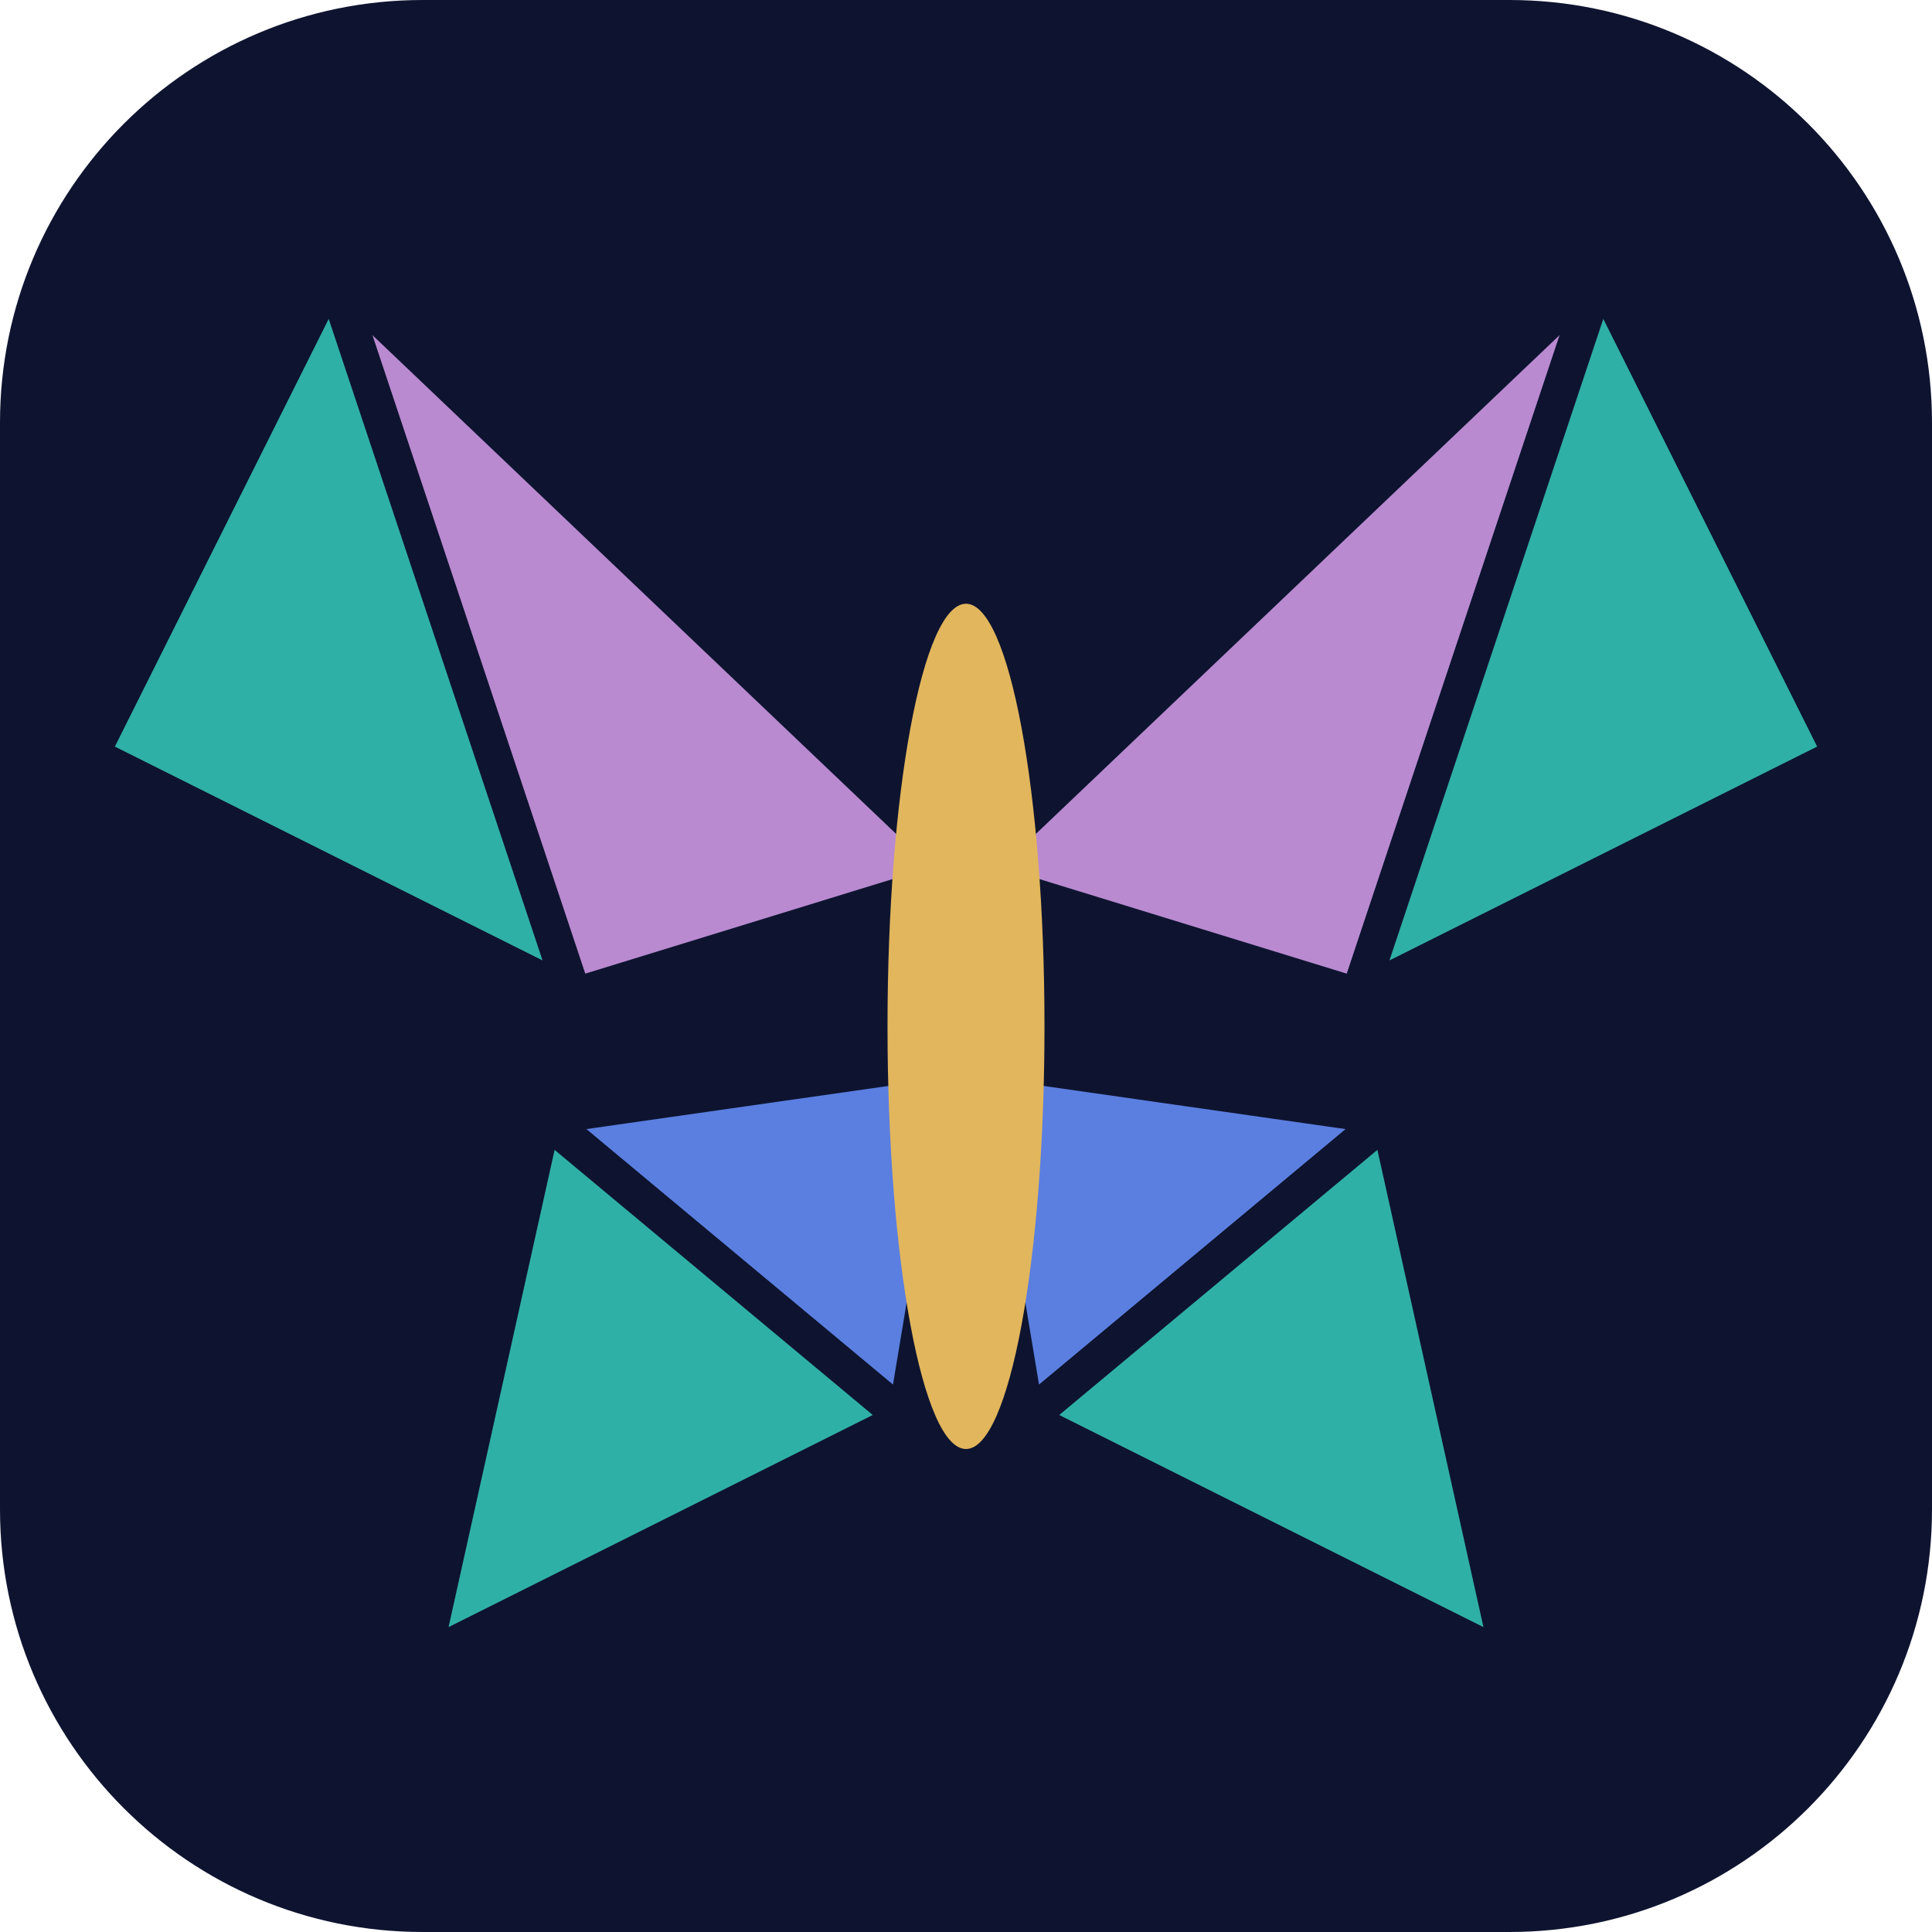
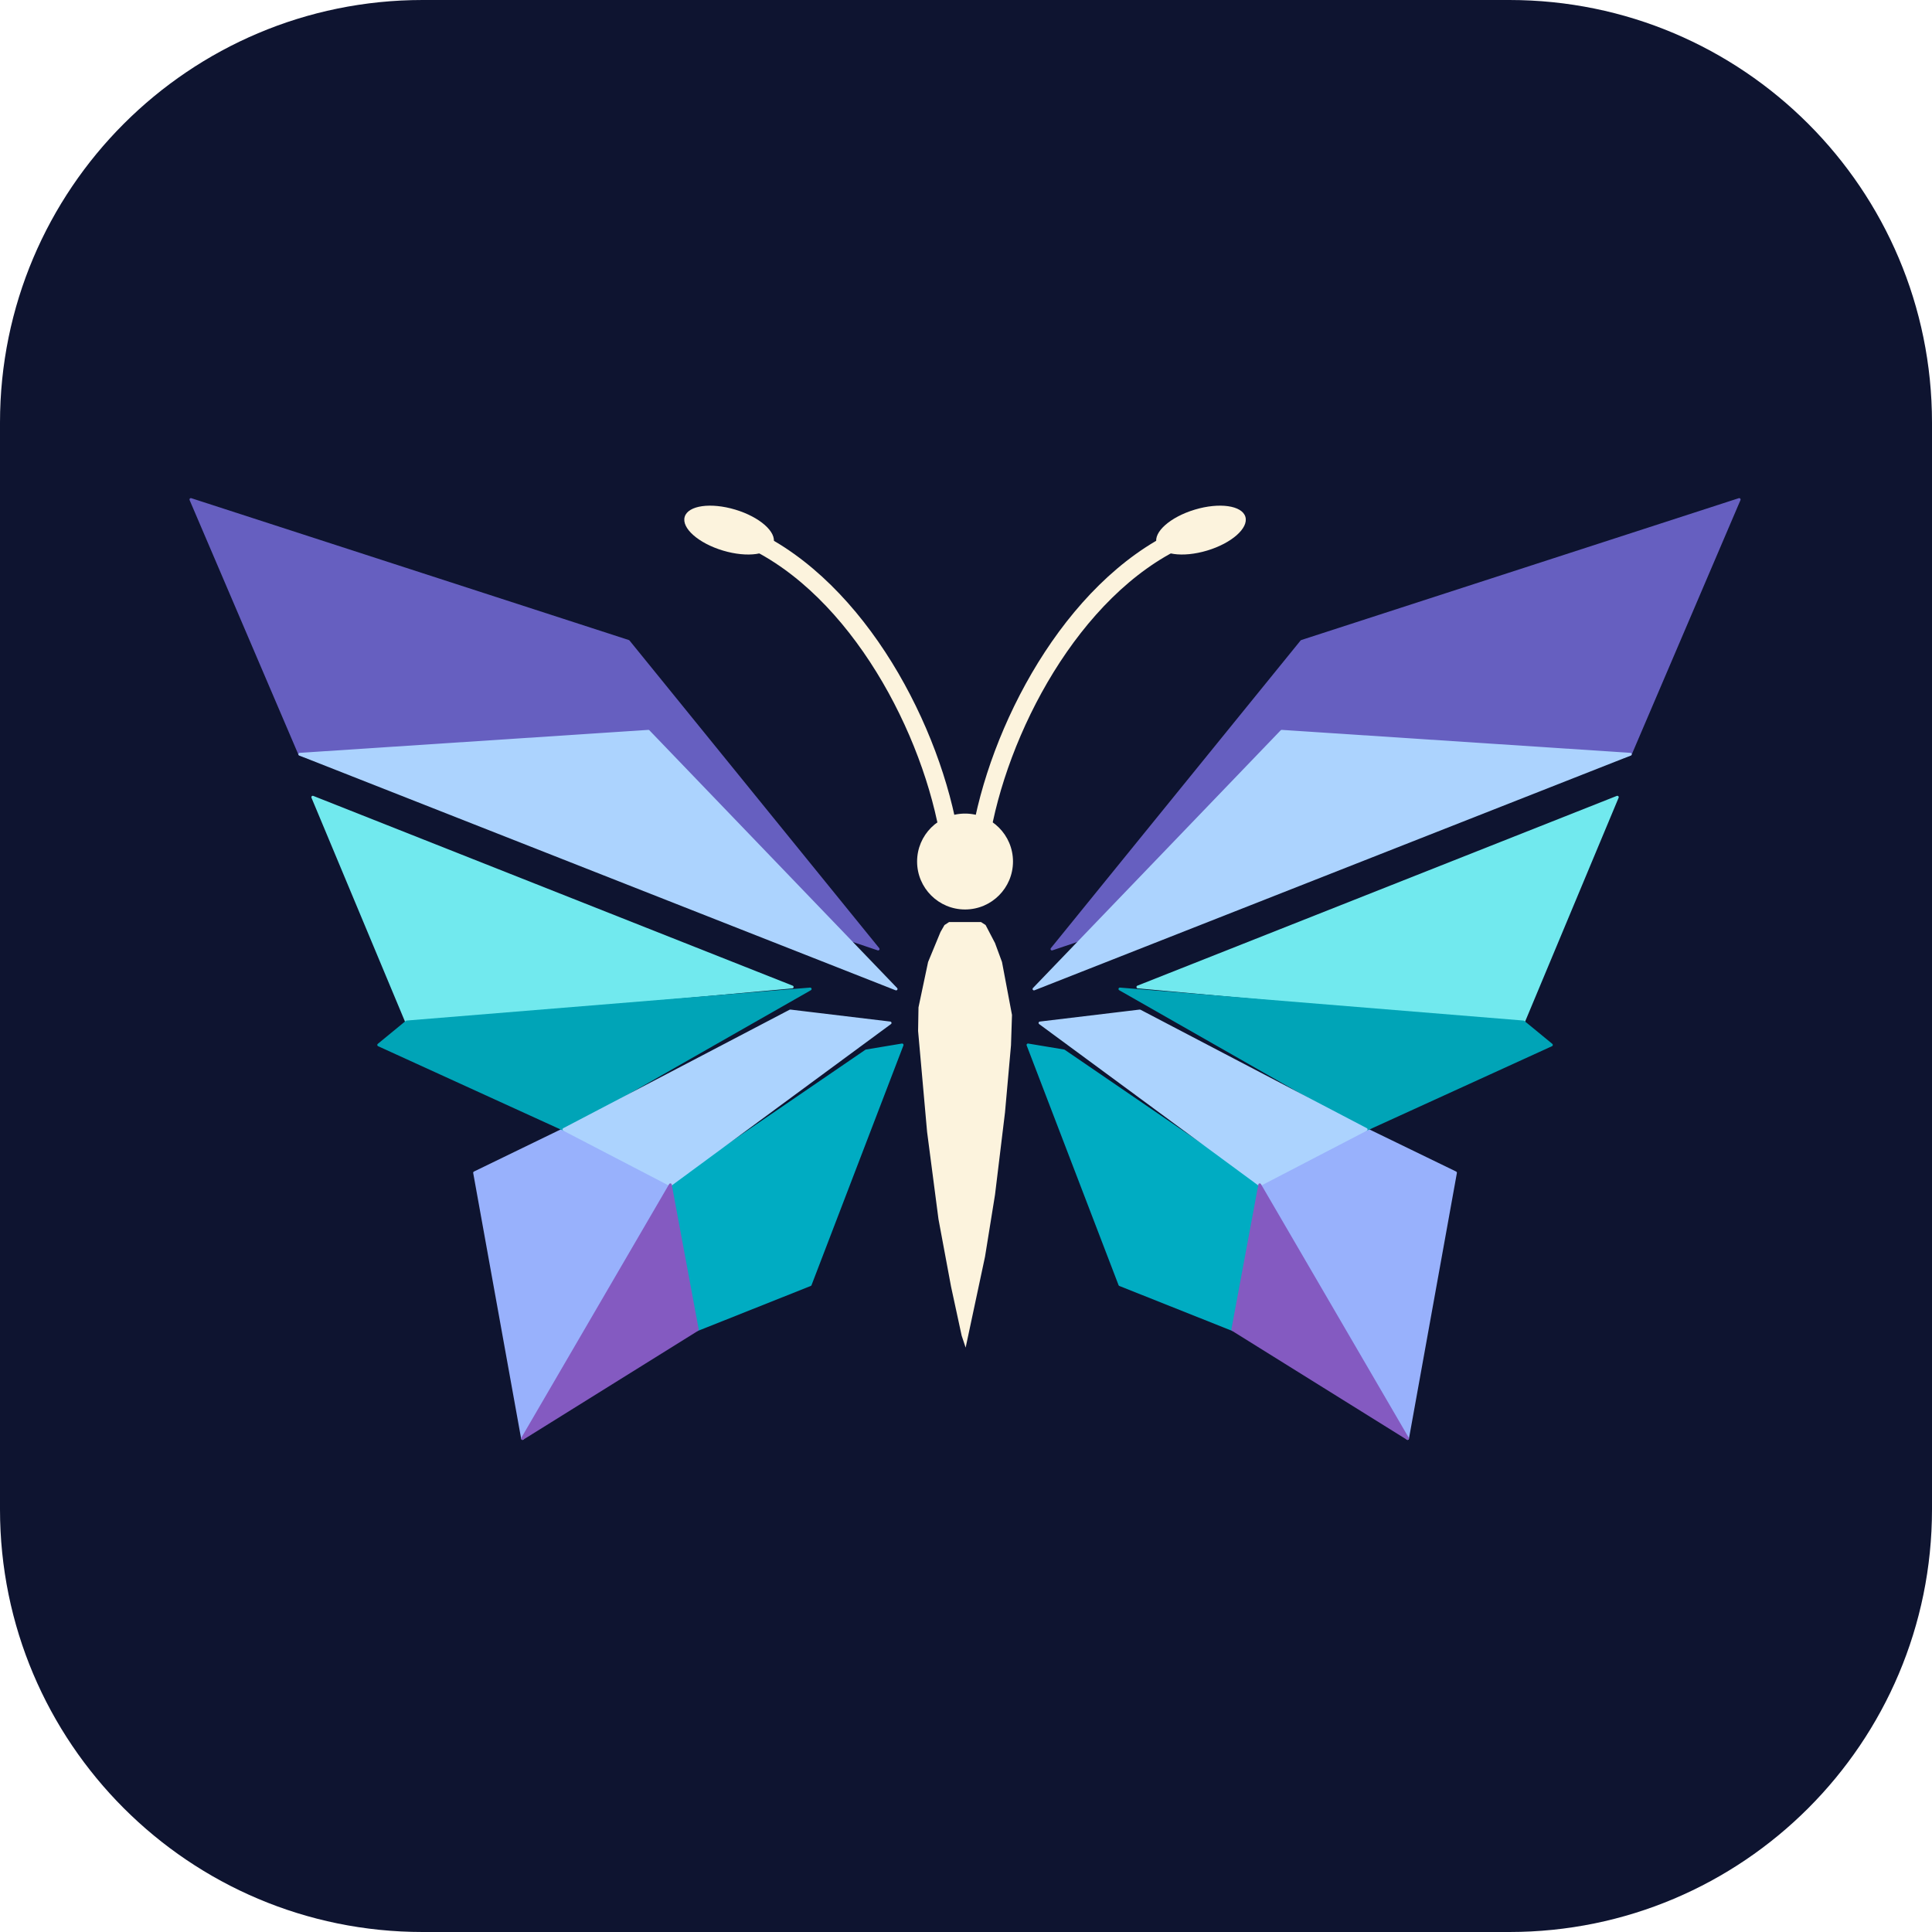
<svg xmlns="http://www.w3.org/2000/svg" viewBox="0 0 64 64">
  <rect width="64" height="64" rx="14" fill="#0e1430" />
-   <g stroke="#0e1430" stroke-width="1.2" stroke-linejoin="round">
-     <polygon fill="#b98ad0" points="32,29 53,9 45,33" />
-     <polygon fill="#b98ad0" points="32,29 11,9 19,33" />
-     <polygon fill="#2fb0a6" points="53,9 61,25 45,33" />
-     <polygon fill="#2fb0a6" points="11,9 3,25 19,33" />
-     <polygon fill="#5b7fe0" points="32,35 46,37 34,47" />
-     <polygon fill="#5b7fe0" points="32,35 18,37 30,47" />
-     <polygon fill="#2fb0a6" points="46,37 50,55 34,47" />
-     <polygon fill="#2fb0a6" points="18,37 14,55 30,47" />
+   <g transform="translate(5 15.29) scale(0.06618)">
+     <g>
+       <path fill="#665fc0" stroke="#665fc0" stroke-width="1.4" stroke-linejoin="round" d="M364.0,244.0 L74.5,146.5 L20.0,19.0 L239.0,90.0Z" />
+       <path fill="#acd3fe" stroke="#acd3fe" stroke-width="1.4" stroke-linejoin="round" d="M373.0,264.0 L74.5,146.5 L249.0,135.0Z" />
+       <path fill="#71e9ee" stroke="#71e9ee" stroke-width="1.4" stroke-linejoin="round" d="M321.0,263.0 L128.0,280.5 L81.0,168.0Z" />
+       <path fill="#98b1fc" stroke="#98b1fc" stroke-width="1.4" stroke-linejoin="round" d="M206.7,334.3 L260.0,362.0 L186.0,489.0 L162.0,356.0Z" />
+       <path fill="#00acc2" stroke="#00acc2" stroke-width="1.4" stroke-linejoin="round" d="M376.0,292.0 L330.0,412.0 L273.5,434.5 L260.0,362.0 L358.0,295.0Z" />
+       <path fill="#00a4b7" stroke="#00a4b7" stroke-width="1.4" stroke-linejoin="round" d="M330.0,264.0 L206.7,334.3 L114.0,292.0 L128.0,280.5Z" />
+       <path fill="#acd3fe" stroke="#acd3fe" stroke-width="1.4" stroke-linejoin="round" d="M370.0,281.0 L260.0,362.0 L206.7,334.3 L320.0,275.0Z" />
+       <path fill="#845ac1" stroke="#845ac1" stroke-width="1.4" stroke-linejoin="round" d="M260.0,362.0 L273.5,434.5 L186.0,489.0Z" />
+     </g>
+     <g>
+       <path fill="#665fc0" stroke="#665fc0" stroke-width="1.4" stroke-linejoin="round" d="M451.0,244.0 L740.5,146.5 L795.0,19.0 L576.0,90.0Z" />
+       <path fill="#acd3fe" stroke="#acd3fe" stroke-width="1.4" stroke-linejoin="round" d="M442.0,264.0 L740.5,146.5 L566.0,135.0Z" />
+       <path fill="#71e9ee" stroke="#71e9ee" stroke-width="1.4" stroke-linejoin="round" d="M494.0,263.0 L687.0,280.5 L734.0,168.0Z" />
+       <path fill="#98b1fc" stroke="#98b1fc" stroke-width="1.4" stroke-linejoin="round" d="M608.3,334.3 L555.0,362.0 L629.0,489.0 L653.0,356.0Z" />
+       <path fill="#00acc2" stroke="#00acc2" stroke-width="1.4" stroke-linejoin="round" d="M439.0,292.0 L485.0,412.0 L541.5,434.5 L555.0,362.0 L457.0,295.0Z" />
+       <path fill="#00a4b7" stroke="#00a4b7" stroke-width="1.4" stroke-linejoin="round" d="M485.0,264.0 L608.3,334.3 L701.0,292.0 L687.0,280.5Z" />
+       <path fill="#acd3fe" stroke="#acd3fe" stroke-width="1.4" stroke-linejoin="round" d="M445.0,281.0 L555.0,362.0 L608.3,334.3 L495.0,275.0Z" />
+       <path fill="#845ac1" stroke="#845ac1" stroke-width="1.4" stroke-linejoin="round" d="M555.0,362.0 L541.5,434.5 L629.0,489.0Z" />
+     </g>
+     <g>
+       <path fill="none" stroke="#fcf3dd" stroke-width="9.1" stroke-linecap="round" stroke-linejoin="round" d="M289.4,34.3 C345.9,53.6 385.8,122.5 398.0,179.2" />
+       <path fill="none" stroke="#fcf3dd" stroke-width="9.1" stroke-linecap="round" stroke-linejoin="round" d="M525.6,34.3 C469.1,53.6 429.2,122.5 417.0,179.2" />
+       <ellipse fill="#fcf3dd" cx="289.4" cy="34.3" rx="10.7" ry="23.2" transform="rotate(106.7 289.4 34.3)" />
+       <ellipse fill="#fcf3dd" cx="525.6" cy="34.3" rx="10.7" ry="23.2" transform="rotate(-106.7 525.6 34.3)" />
+       <path fill="#fcf3dd" d="M399.5,230.5 L397.2,232.0 L395.2,235.5 L389.0,250.5 L384.2,273.2 L384.0,285.0 L388.5,335.5 L394.2,379.2 L400.5,413.0 L405.8,437.5 L407.8,443.5 L417.5,398.0 L422.5,367.0 L427.5,325.8 L430.5,292.2 L431.0,277.0 L426.0,250.5 L422.5,241.0 L417.8,232.0 L415.5,230.5Z" />
+       <circle fill="#fcf3dd" cx="407.5" cy="200.2" r="24.0" />
+     </g>
  </g>
-   <ellipse cx="32" cy="34" rx="2.6" ry="14" fill="#e2b65c" />
</svg>
